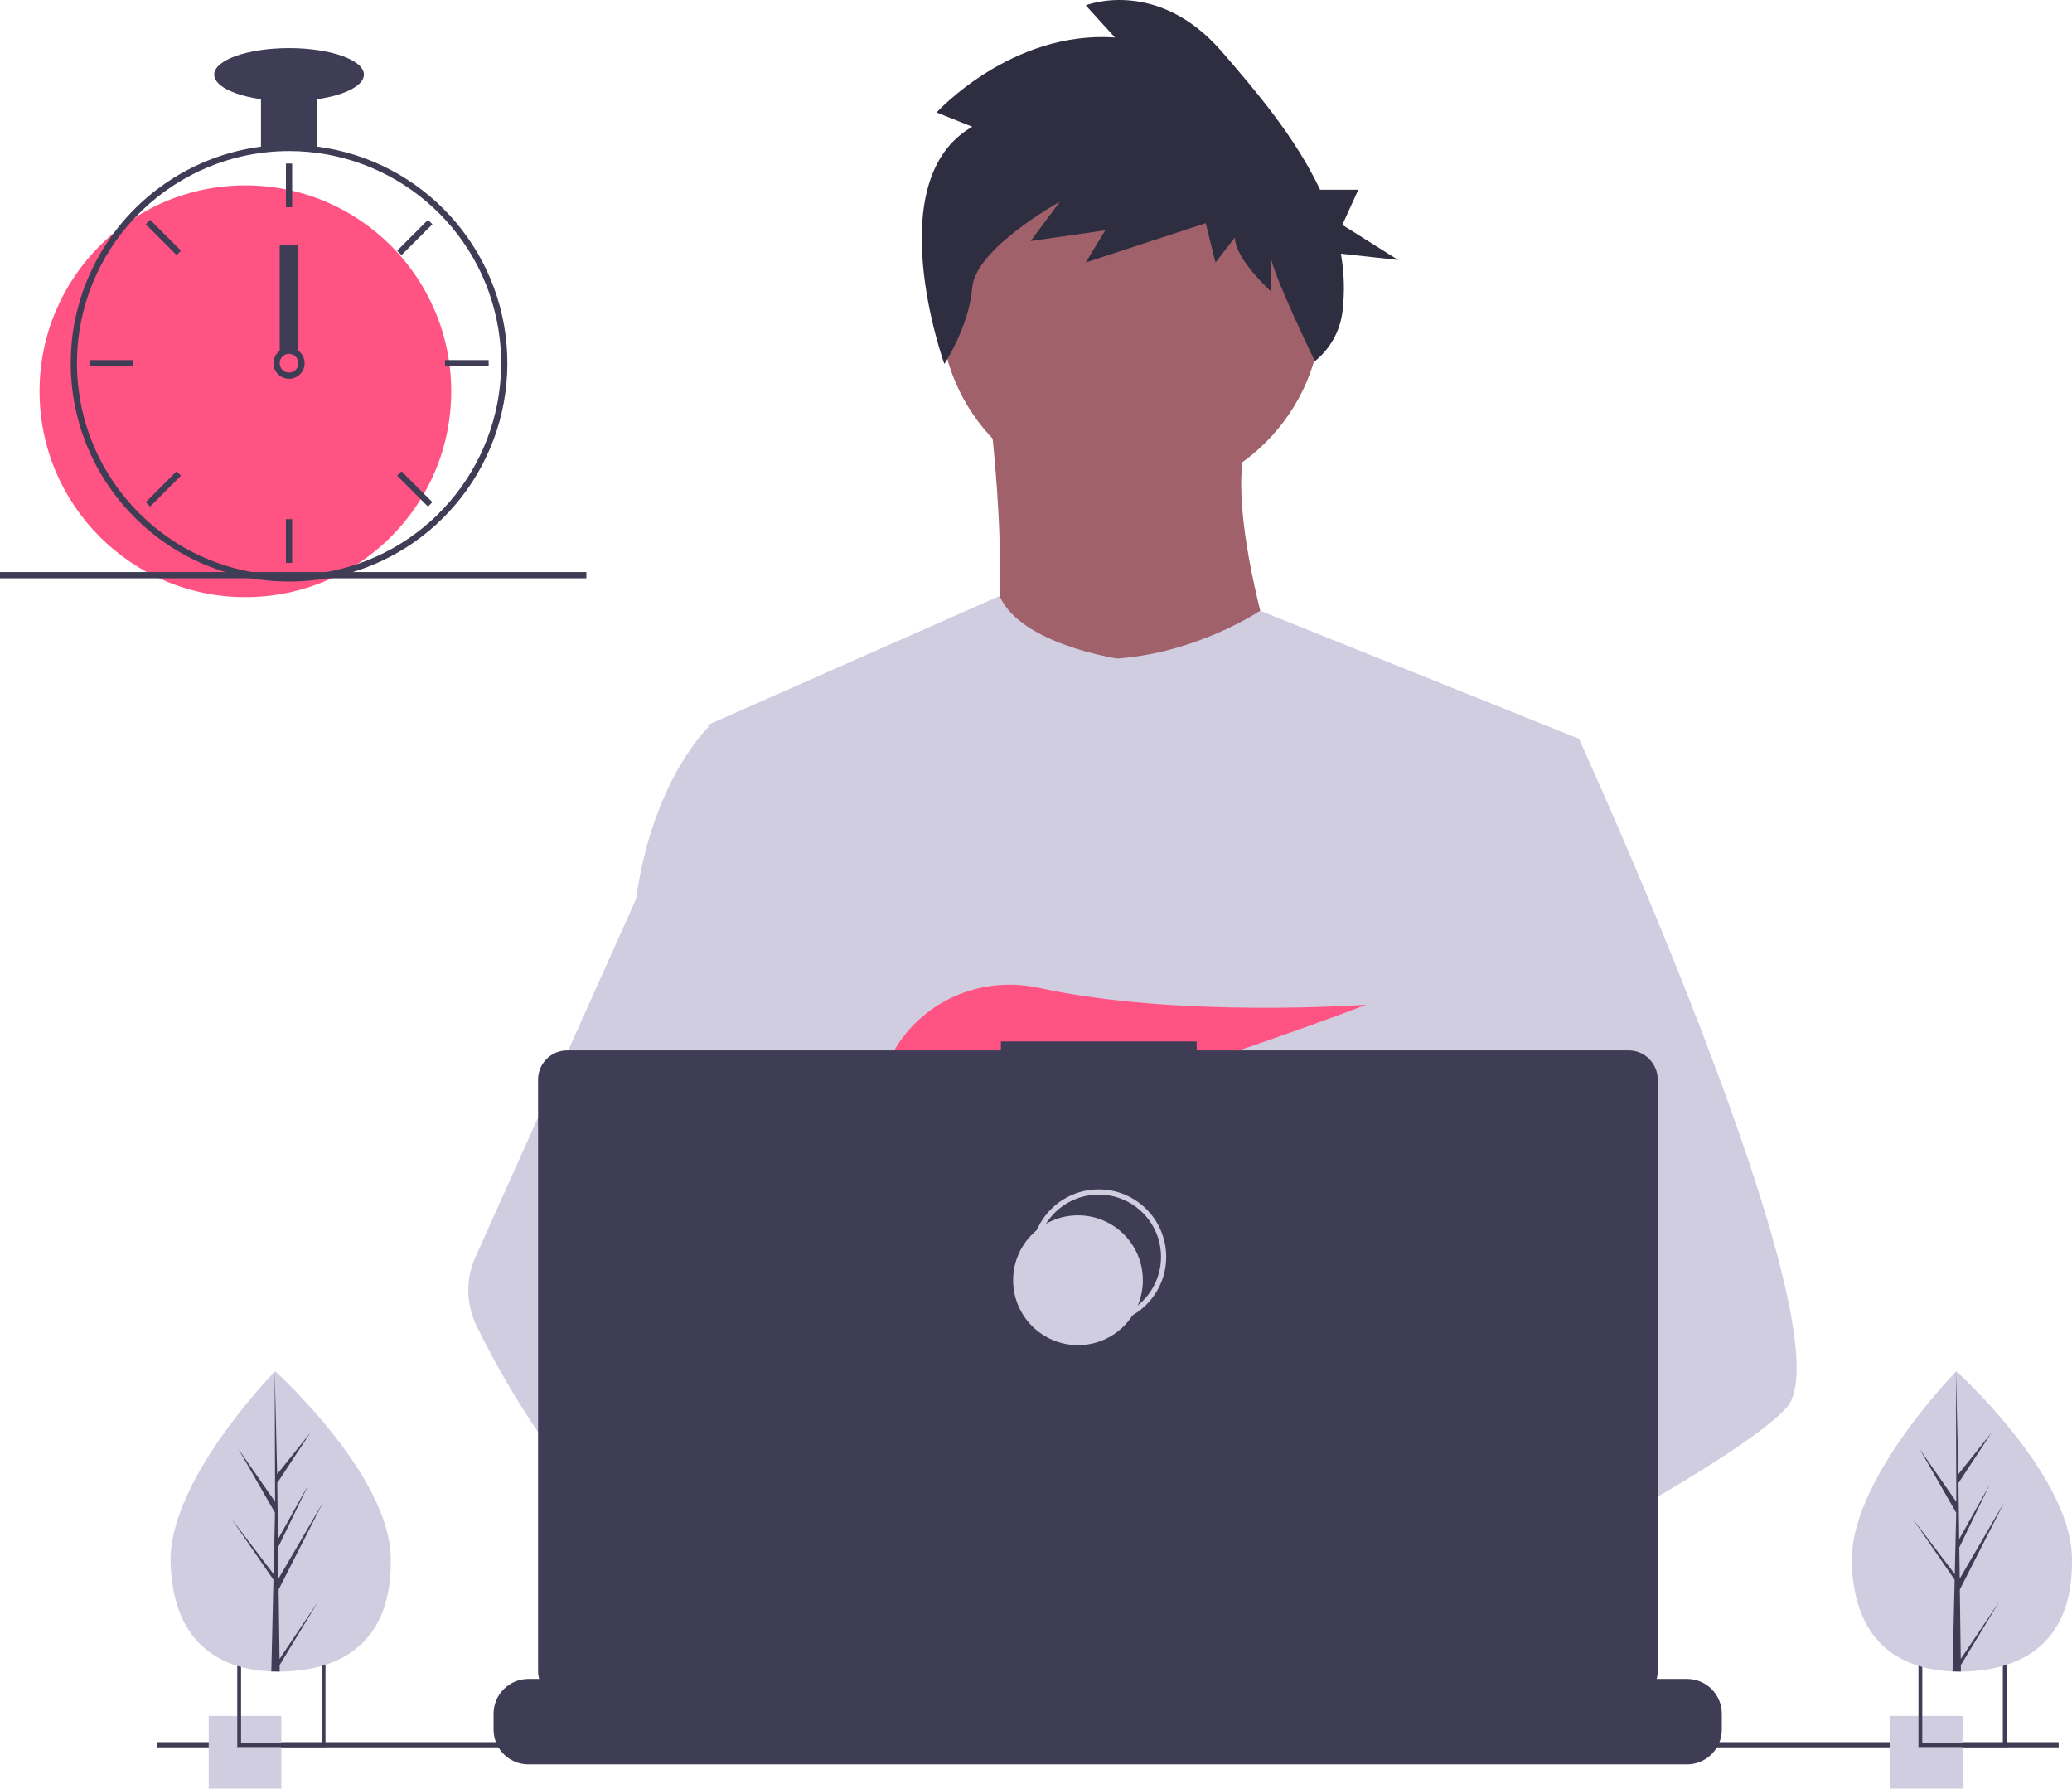
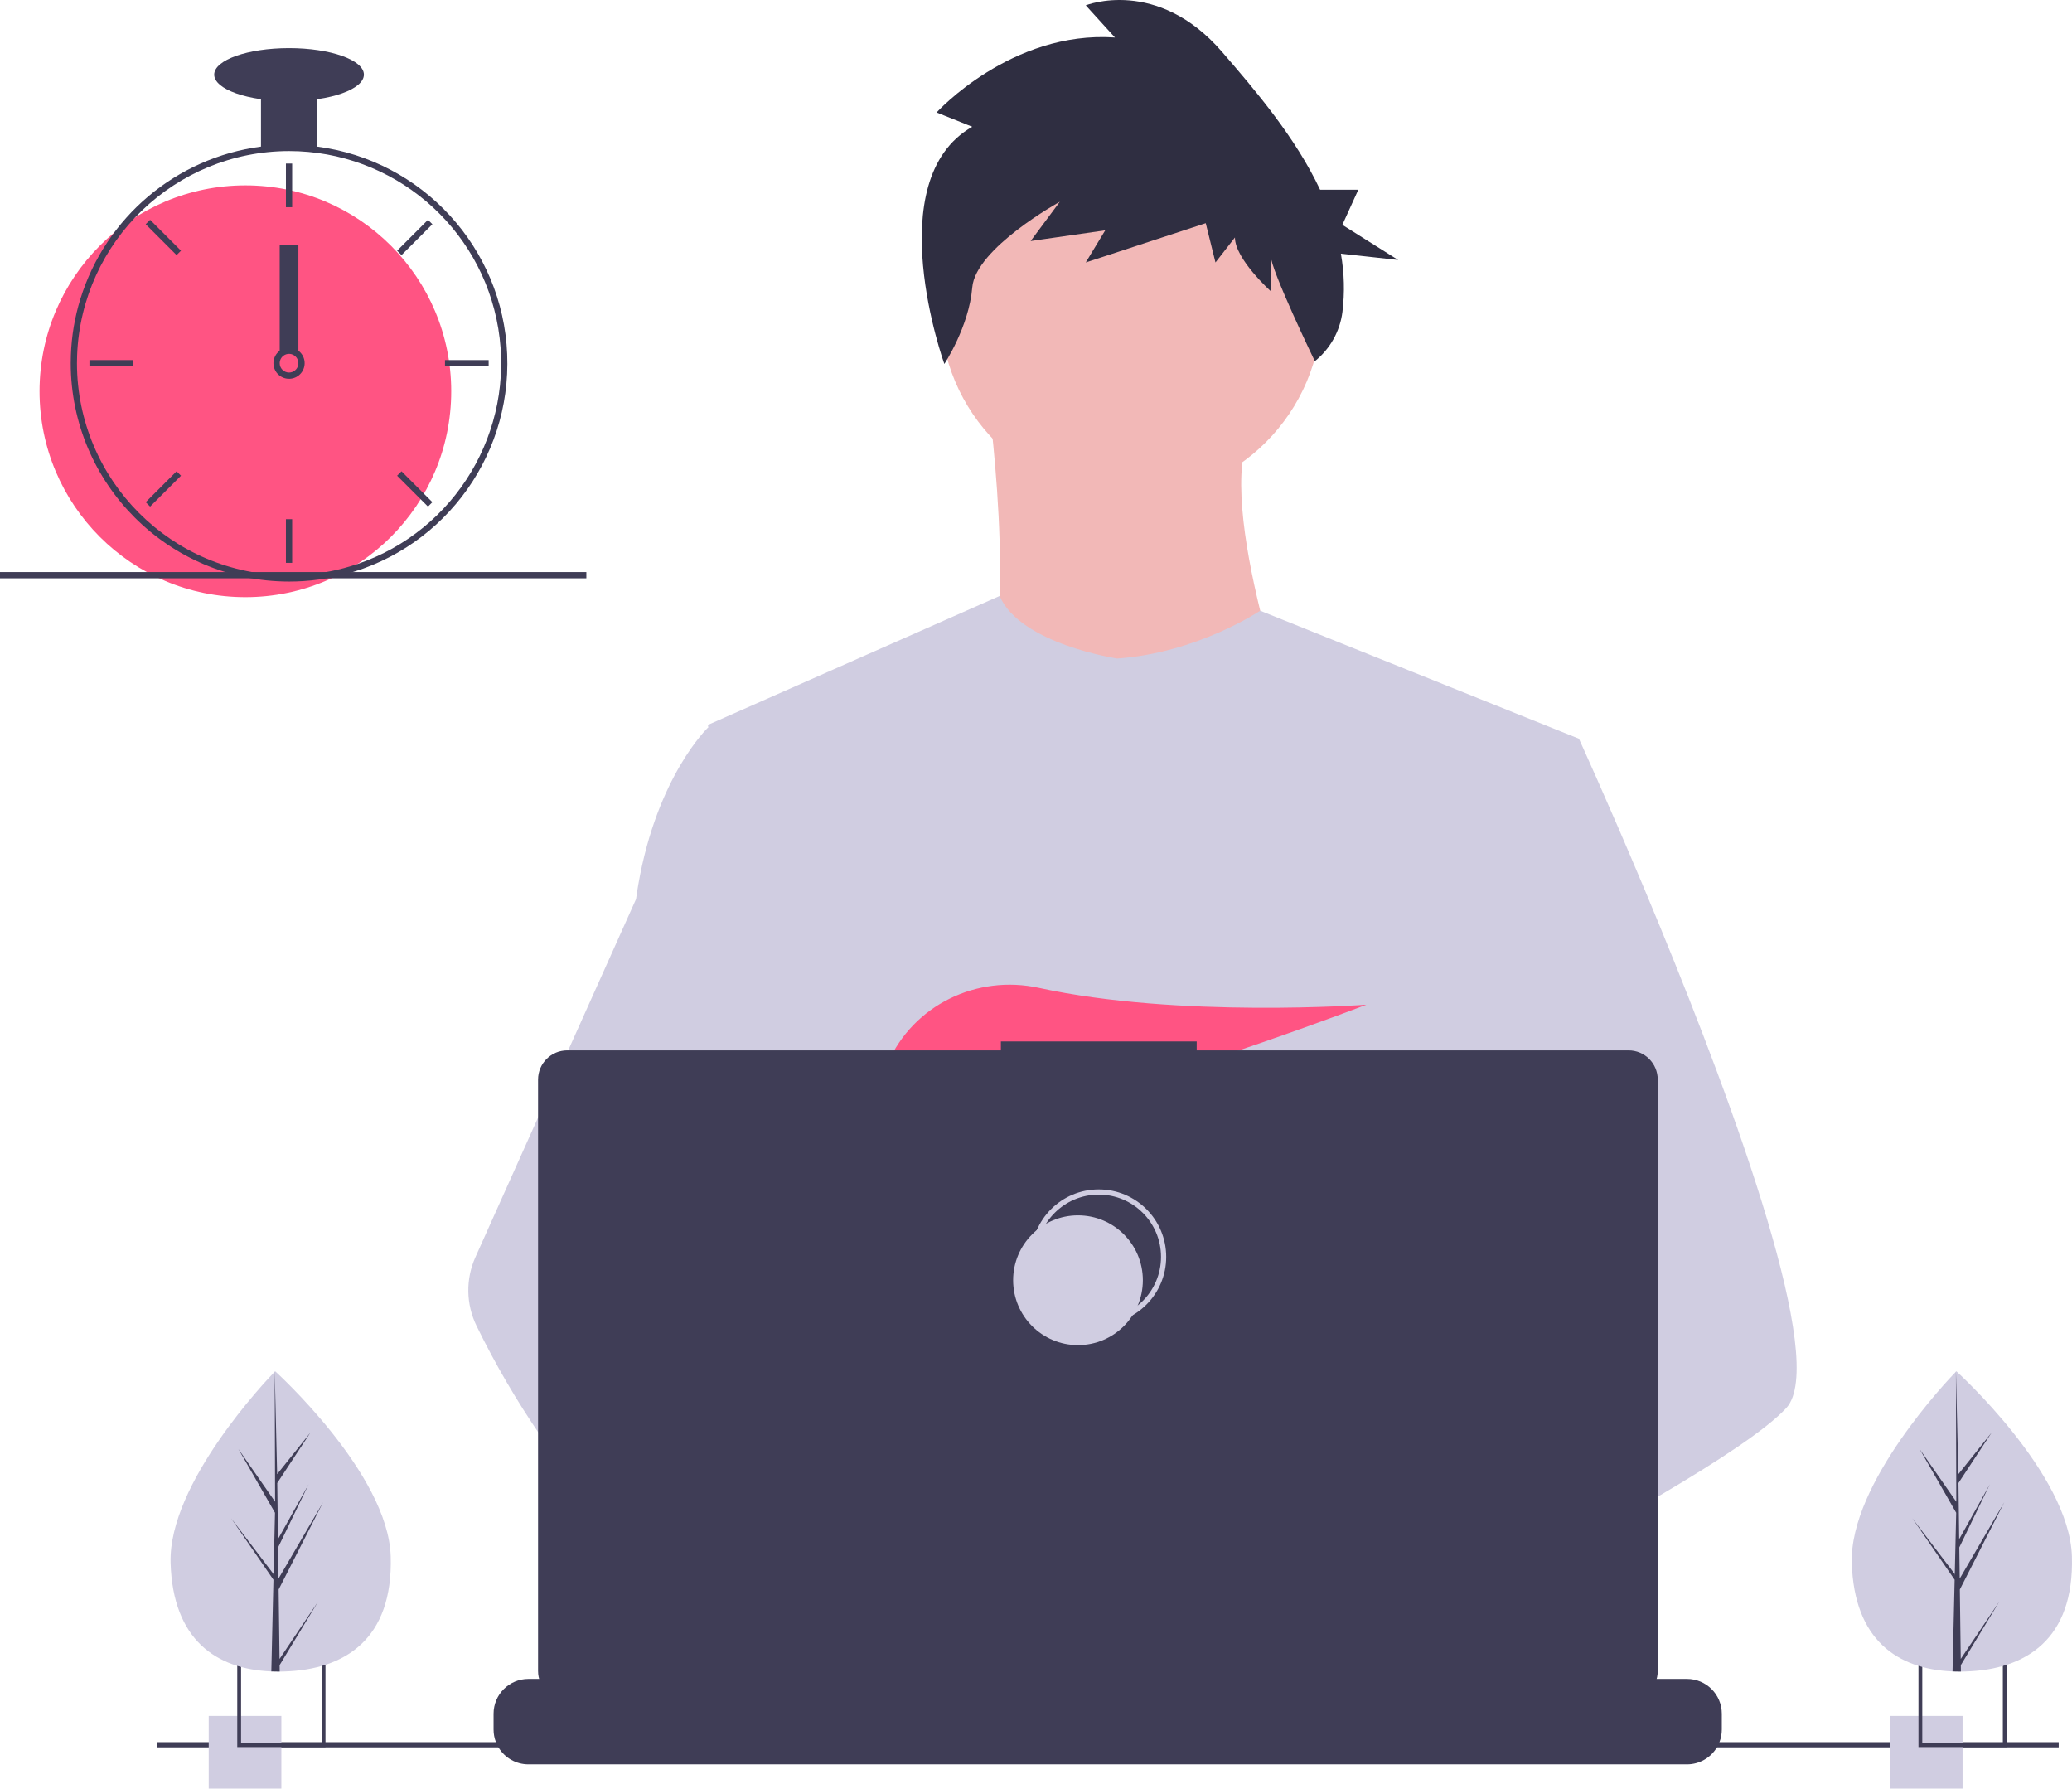
<svg xmlns="http://www.w3.org/2000/svg" id="b4850822-491f-41e2-90b8-9be7376dfe8f" data-name="Layer 1" width="798.627" height="689.223" viewBox="0 0 798.627 689.223">
-   <circle cx="435.922" cy="118.405" r="73.536" fill="#a0616a" />
-   <path d="M581.722,260.562s13.855,104.443-7.46,116.166,126.823,12.789,126.823,12.789S668.047,298.928,682.968,271.219Z" transform="translate(-200.6864 -105.3887)" fill="#a0616a" />
+   <circle cx="435.922" cy="118.405" r="73.536" fill="#F2B8B7" />
+   <path d="M581.722,260.562s13.855,104.443-7.46,116.166,126.823,12.789,126.823,12.789S668.047,298.928,682.968,271.219Z" transform="translate(-200.6864 -105.3887)" fill="#F2B8B7" />
  <path d="M809.257,390.045l-12.32,56.1-26.05,118.69-.78,6.5-8.99,75.25-5.98,49.99-4.01,33.58c-24.38,12.53-42.05,21.18-42.05,21.18s-1.52-7.62-3.97-17.37c-17.11,5.13-48.77,13.64-75.6,15.34,9.77,10.89,14.26,21.12,8.17,28.67-18.38,22.76-94.26-24.92-120.8-42.7a71.841,71.841,0,0,0-.7,12.86l-20.31-15.62,2.01-35.94,3.39-60.81,4.26-76.26a80.064,80.064,0,0,1-3.37-10.03c-6.22-22.12-13.77-66.29-19.56-103.33-4.66-29.81-8.16-55-8.9-60.36-.1-.7-.15-1.06-.15-1.06l112.43-49.68c7.99,18.53,45.3,24.1,45.3,24.1,30.91-2.13,55.14-18.43,55.14-18.43Z" transform="translate(-200.6864 -105.3887)" fill="#d0cde1" />
  <path d="M717.607,730.025s-4.76,1.63-12.5,3.94c-17.11,5.13-48.77,13.64-75.6,15.34-23.1,1.48-42.62-2.08-46.19-17.15-1.53-6.48.64-11.81,5.37-16.19,14.12-13.09,51-17.78,80.25-19.39,8.26-.45,15.9-.66,22.26-.74,10.8-.14,17.88.08,17.88.08l.17.66Z" transform="translate(-200.6864 -105.3887)" fill="#a0616a" />
  <path d="M575.433,154.235,561.683,148.731s28.749-31.651,68.747-28.898l-11.25-12.385s27.499-11.009,52.498,17.89c13.141,15.191,28.346,33.048,37.825,53.163h14.725l-6.146,13.532,21.509,13.532-22.077-2.431a75.617,75.617,0,0,1,.599,22.445A29.041,29.041,0,0,1,707.48,244.576h0s-17.052-35.296-17.052-40.8V217.537s-13.749-12.385-13.749-20.642L669.179,206.528l-3.75-15.137-46.248,15.137,7.5-12.385-28.749,4.128,11.25-15.137s-32.499,17.89-33.749,33.027c-1.25,15.137-10.762,29.481-10.762,29.481S539.184,174.877,575.433,154.235Z" transform="translate(-200.6864 -105.3887)" fill="#2f2e41" />
  <path d="M889.187,647.955c-7.49,8.12-26.05,20.35-48.55,33.59-8.37,4.92-17.28,9.99-26.37,15.03-21.69,12.03-44.4,23.95-63.14,33.58-24.38,12.53-42.05,21.18-42.05,21.18s-1.52-7.62-3.97-17.37c-3.28-13.05-8.22-29.92-13.37-37.39-.18-.26-.36-.5-.54-.74-1.5-1.97-3.01-3.12-4.5-3.12l74.42-46.13,32.16-19.94-23.17-55.31-29.06-69.38,17.54-55.81,17.63-56.1h33.04s10.94,23.88,24.93,57.18c2.09,4.98,4.25,10.17,6.45,15.53C869.417,532.755,905.297,630.505,889.187,647.955Z" transform="translate(-200.6864 -105.3887)" fill="#d0cde1" />
  <path d="M637.677,777.975c-18.38,22.76-94.26-24.92-120.8-42.7-5.78-3.87-9.22-6.32-9.22-6.32l24.28-32.38,7.69-10.25s6.88,3.65,17.05,9.59c.37.22.74.44,1.12.66,8.77,5.15,19.78,11.88,30.89,19.39,15.33,10.37,30.83,22.2,40.82,33.34C639.277,760.195,643.767,770.425,637.677,777.975Z" transform="translate(-200.6864 -105.3887)" fill="#a0616a" />
  <path d="M556.677,695.915a47.782,47.782,0,0,0-8.1.66c-22.99,3.95-29.77,24.76-31.7,38.7a71.841,71.841,0,0,0-.7,12.86l-20.31-15.62-7.4-5.69c-17.81-6.21-33.68-17.24-47.44-30.25a238.482,238.482,0,0,1-31.95-37.89,334.15,334.15,0,0,1-24.72-42.4,31.184,31.184,0,0,1-.43-26.45l25.15-56.05,36.76-81.92q.405-2.925.89-5.72c7.29-41.8,26.82-60.36,26.82-60.36h14.92l9.98,60.36,12.4,74.99-8.69,28.34-20.08,65.45,19.19,20.84Z" transform="translate(-200.6864 -105.3887)" fill="#d0cde1" />
  <path d="M573.563,521.195l12.755,14.881c4.739-.904,9.687-1.965,14.784-3.158l-3.663-11.723,8.957,10.45c53.997-13.281,120.927-39.101,120.927-39.101s-72.257,5.298-126.208-6.489c-23.871-5.215-48.431,6.618-58.226,29.002-5.694,13.011-4.799,24.283,15.394,24.283a133.375,133.375,0,0,0,20.353-1.914Z" transform="translate(-200.6864 -105.3887)" fill="#ff5483" />
  <path d="M864.337,765.775v6.07a13.34,13.34,0,0,1-.91,4.87,13.688,13.688,0,0,1-.97,2,13.437,13.437,0,0,1-11.55,6.56h-446.55a13.437,13.437,0,0,1-11.55-6.56,13.682,13.682,0,0,1-.97-2,13.34,13.34,0,0,1-.91-4.87v-6.07a13.426,13.426,0,0,1,13.43-13.43h25.74v-2.83a.559.559,0,0,1,.56-.56h13.43a.559.559,0,0,1,.56.56v2.83h8.39v-2.83a.559.559,0,0,1,.56-.56h13.43a.559.559,0,0,1,.56.56v2.83h8.4v-2.83a.559.559,0,0,1,.56-.56h13.43a.559.559,0,0,1,.56.56v2.83h8.39v-2.83a.559.559,0,0,1,.56-.56h13.43a.559.559,0,0,1,.56.56v2.83h8.39v-2.83a.559.559,0,0,1,.56-.56h13.43a.559.559,0,0,1,.56.56v2.83h8.4v-2.83a.559.559,0,0,1,.56-.56h13.43a.559.559,0,0,1,.56.56v2.83h8.39v-2.83a.559.559,0,0,1,.56-.56h105.2a.559.559,0,0,1,.56.56v2.83h8.4v-2.83a.559.559,0,0,1,.56-.56h13.43a.566.566,0,0,1,.56.56v2.83h8.39v-2.83a.559.559,0,0,1,.56-.56h13.43a.559.559,0,0,1,.56.56v2.83h8.39v-2.83a.559.559,0,0,1,.56-.56h13.43a.559.559,0,0,1,.56.56v2.83h8.4v-2.83a.559.559,0,0,1,.56-.56h13.43a.557.557,0,0,1,.55.56v2.83h8.4v-2.83a.559.559,0,0,1,.56-.56h13.43a.559.559,0,0,1,.56.56v2.83h8.39v-2.83a.559.559,0,0,1,.56-.56h13.43a.559.559,0,0,1,.56.56v2.83h39.17A13.426,13.426,0,0,1,864.337,765.775Z" transform="translate(-200.6864 -105.3887)" fill="#3f3d56" />
  <rect x="60.5" y="671.326" width="733" height="2" fill="#3f3d56" />
  <path d="M828.381,510.145H661.938v-3.431H586.466v3.431h-167.129a11.259,11.259,0,0,0-11.259,11.259V749.315a11.259,11.259,0,0,0,11.259,11.259H828.381a11.259,11.259,0,0,0,11.259-11.259V521.404A11.259,11.259,0,0,0,828.381,510.145Z" transform="translate(-200.6864 -105.3887)" fill="#3f3d56" />
  <circle cx="423.5" cy="484.326" r="25" fill="none" stroke="#d0cde1" stroke-miterlimit="10" stroke-width="2" />
  <circle cx="415.5" cy="493.326" r="25" fill="#d0cde1" />
  <rect x="80.446" y="661.223" width="28" height="28" fill="#d0cde1" />
  <path d="M292.136,744.612v34h34v-34Zm32.52,32.52h-31.05v-31.04h31.05Z" transform="translate(-200.6864 -105.3887)" fill="#3f3d56" />
  <rect x="728.446" y="661.223" width="28" height="28" fill="#d0cde1" />
  <path d="M940.136,744.612v34h34v-34Zm32.52,32.52h-31.05v-31.04h31.05Z" transform="translate(-200.6864 -105.3887)" fill="#3f3d56" />
  <circle cx="94.58" cy="150.773" r="79.34" fill="#ff5483" />
  <path d="M322.915,161.879a85.755,85.755,0,0,0-21.638,0A84.368,84.368,0,0,0,231.662,220.591a83.223,83.223,0,0,0-3.655,21.662c-.036,1.022-.06,2.056-.06,3.089a84.233,84.233,0,0,0,84.149,84.149c1.791,0,3.582-.06,5.349-.168a83.231,83.231,0,0,0,12.334-1.707,84.159,84.159,0,0,0-6.864-165.737Zm15.519,160.857h-.012a80.908,80.908,0,0,1-20.977,4.171c-1.767.12-3.558.18-5.349.18a81.845,81.845,0,0,1-81.745-81.745c0-1.034.024-2.068.06-3.089a81.856,81.856,0,0,1,81.685-78.655,81.749,81.749,0,0,1,26.339,159.138Z" transform="translate(-200.6864 -105.3887)" fill="#3f3d56" />
  <rect x="110.208" y="63.018" width="2.404" height="16.83" fill="#3f3d56" />
  <rect x="262.442" y="188.476" width="2.404" height="16.83" transform="translate(-262.6894 138.704) rotate(-45)" fill="#3f3d56" />
  <rect x="242.373" y="236.928" width="2.404" height="16.83" transform="translate(-202.4538 383.5287) rotate(-90)" fill="#3f3d56" />
  <rect x="262.442" y="285.379" width="2.404" height="16.83" transform="translate(41.63884 582.5743) rotate(-135)" fill="#3f3d56" />
  <rect x="359.346" y="188.476" width="2.404" height="16.83" transform="translate(275.5851 485.6705) rotate(-135)" fill="#3f3d56" />
  <rect x="379.415" y="236.928" width="2.404" height="16.83" transform="translate(-65.41128 520.5713) rotate(-90)" fill="#3f3d56" />
  <rect x="359.346" y="285.379" width="2.404" height="16.83" transform="translate(-302.8282 235.6077) rotate(-45)" fill="#3f3d56" />
  <rect x="110.208" y="200.06" width="2.404" height="16.83" fill="#3f3d56" />
  <path d="M315.703,240.534a6.011,6.011,0,0,0-7.213,0,6.187,6.187,0,0,0-1.719,2.02,6.011,6.011,0,1,0,8.932-2.02Zm-3.606,8.415a3.617,3.617,0,0,1-3.606-3.606,3.671,3.671,0,0,1,.637-2.044,3.603,3.603,0,1,1,2.969,5.65Z" transform="translate(-200.6864 -105.3887)" fill="#3f3d56" />
  <rect x="100.591" y="35.369" width="21.638" height="21.638" fill="#3f3d56" />
  <ellipse cx="111.41" cy="28.757" rx="28.851" ry="10.218" fill="#3f3d56" />
  <rect x="107.803" y="94.273" width="7.213" height="40.872" fill="#3f3d56" />
  <rect y="220.44" width="226" height="2.404" fill="#3f3d56" />
  <path d="M351.28,705.143c.933,31.95-17.735,43.659-41.163,44.343q-.816.024-1.625.029-1.63.012-3.228-.054c-21.188-.88-37.96-12.127-38.828-41.84-.898-30.75,37.269-70.703,40.133-73.658l.005-.003c.109-.113.164-.169.164-.169S350.347,673.195,351.28,705.143Z" transform="translate(-200.6864 -105.3887)" fill="#d0cde1" />
  <path d="M308.43,744.644l14.882-22.131-14.852,24.512.031,2.49q-1.63.012-3.228-.054L306.002,717.449l-.02-.247.027-.048.071-3.025-16.298-23.663,16.279,21.399.058.639.558-24.186-14.077-24.533,14.117,20.284-.147-50.108 0-.167.005.164.934,39.491,12.829-16.041-12.787,19.444.28,21.634,11.806-21.114-11.762,24.295.156,12.03,17.169-29.411-17.117,33.608Z" transform="translate(-200.6864 -105.3887)" fill="#3f3d56" />
  <path d="M999.28,705.143c.933,31.95-17.735,43.659-41.163,44.343q-.816.024-1.625.029-1.63.012-3.228-.054c-21.188-.88-37.96-12.127-38.828-41.84-.898-30.75,37.269-70.703,40.133-73.658l.005-.003c.109-.113.164-.169.164-.169S998.347,673.195,999.28,705.143Z" transform="translate(-200.6864 -105.3887)" fill="#d0cde1" />
  <path d="M956.43,744.644l14.882-22.131-14.852,24.512.031,2.49q-1.63.012-3.228-.054L954.002,717.449l-.02-.247.027-.048.071-3.025-16.298-23.663,16.279,21.399.058.639.558-24.186-14.077-24.533,14.117,20.284-.147-50.108 0-.167.005.164.934,39.491,12.829-16.041-12.787,19.444.28,21.634,11.806-21.114-11.762,24.295.156,12.03,17.169-29.411-17.117,33.608Z" transform="translate(-200.6864 -105.3887)" fill="#3f3d56" />
</svg>
